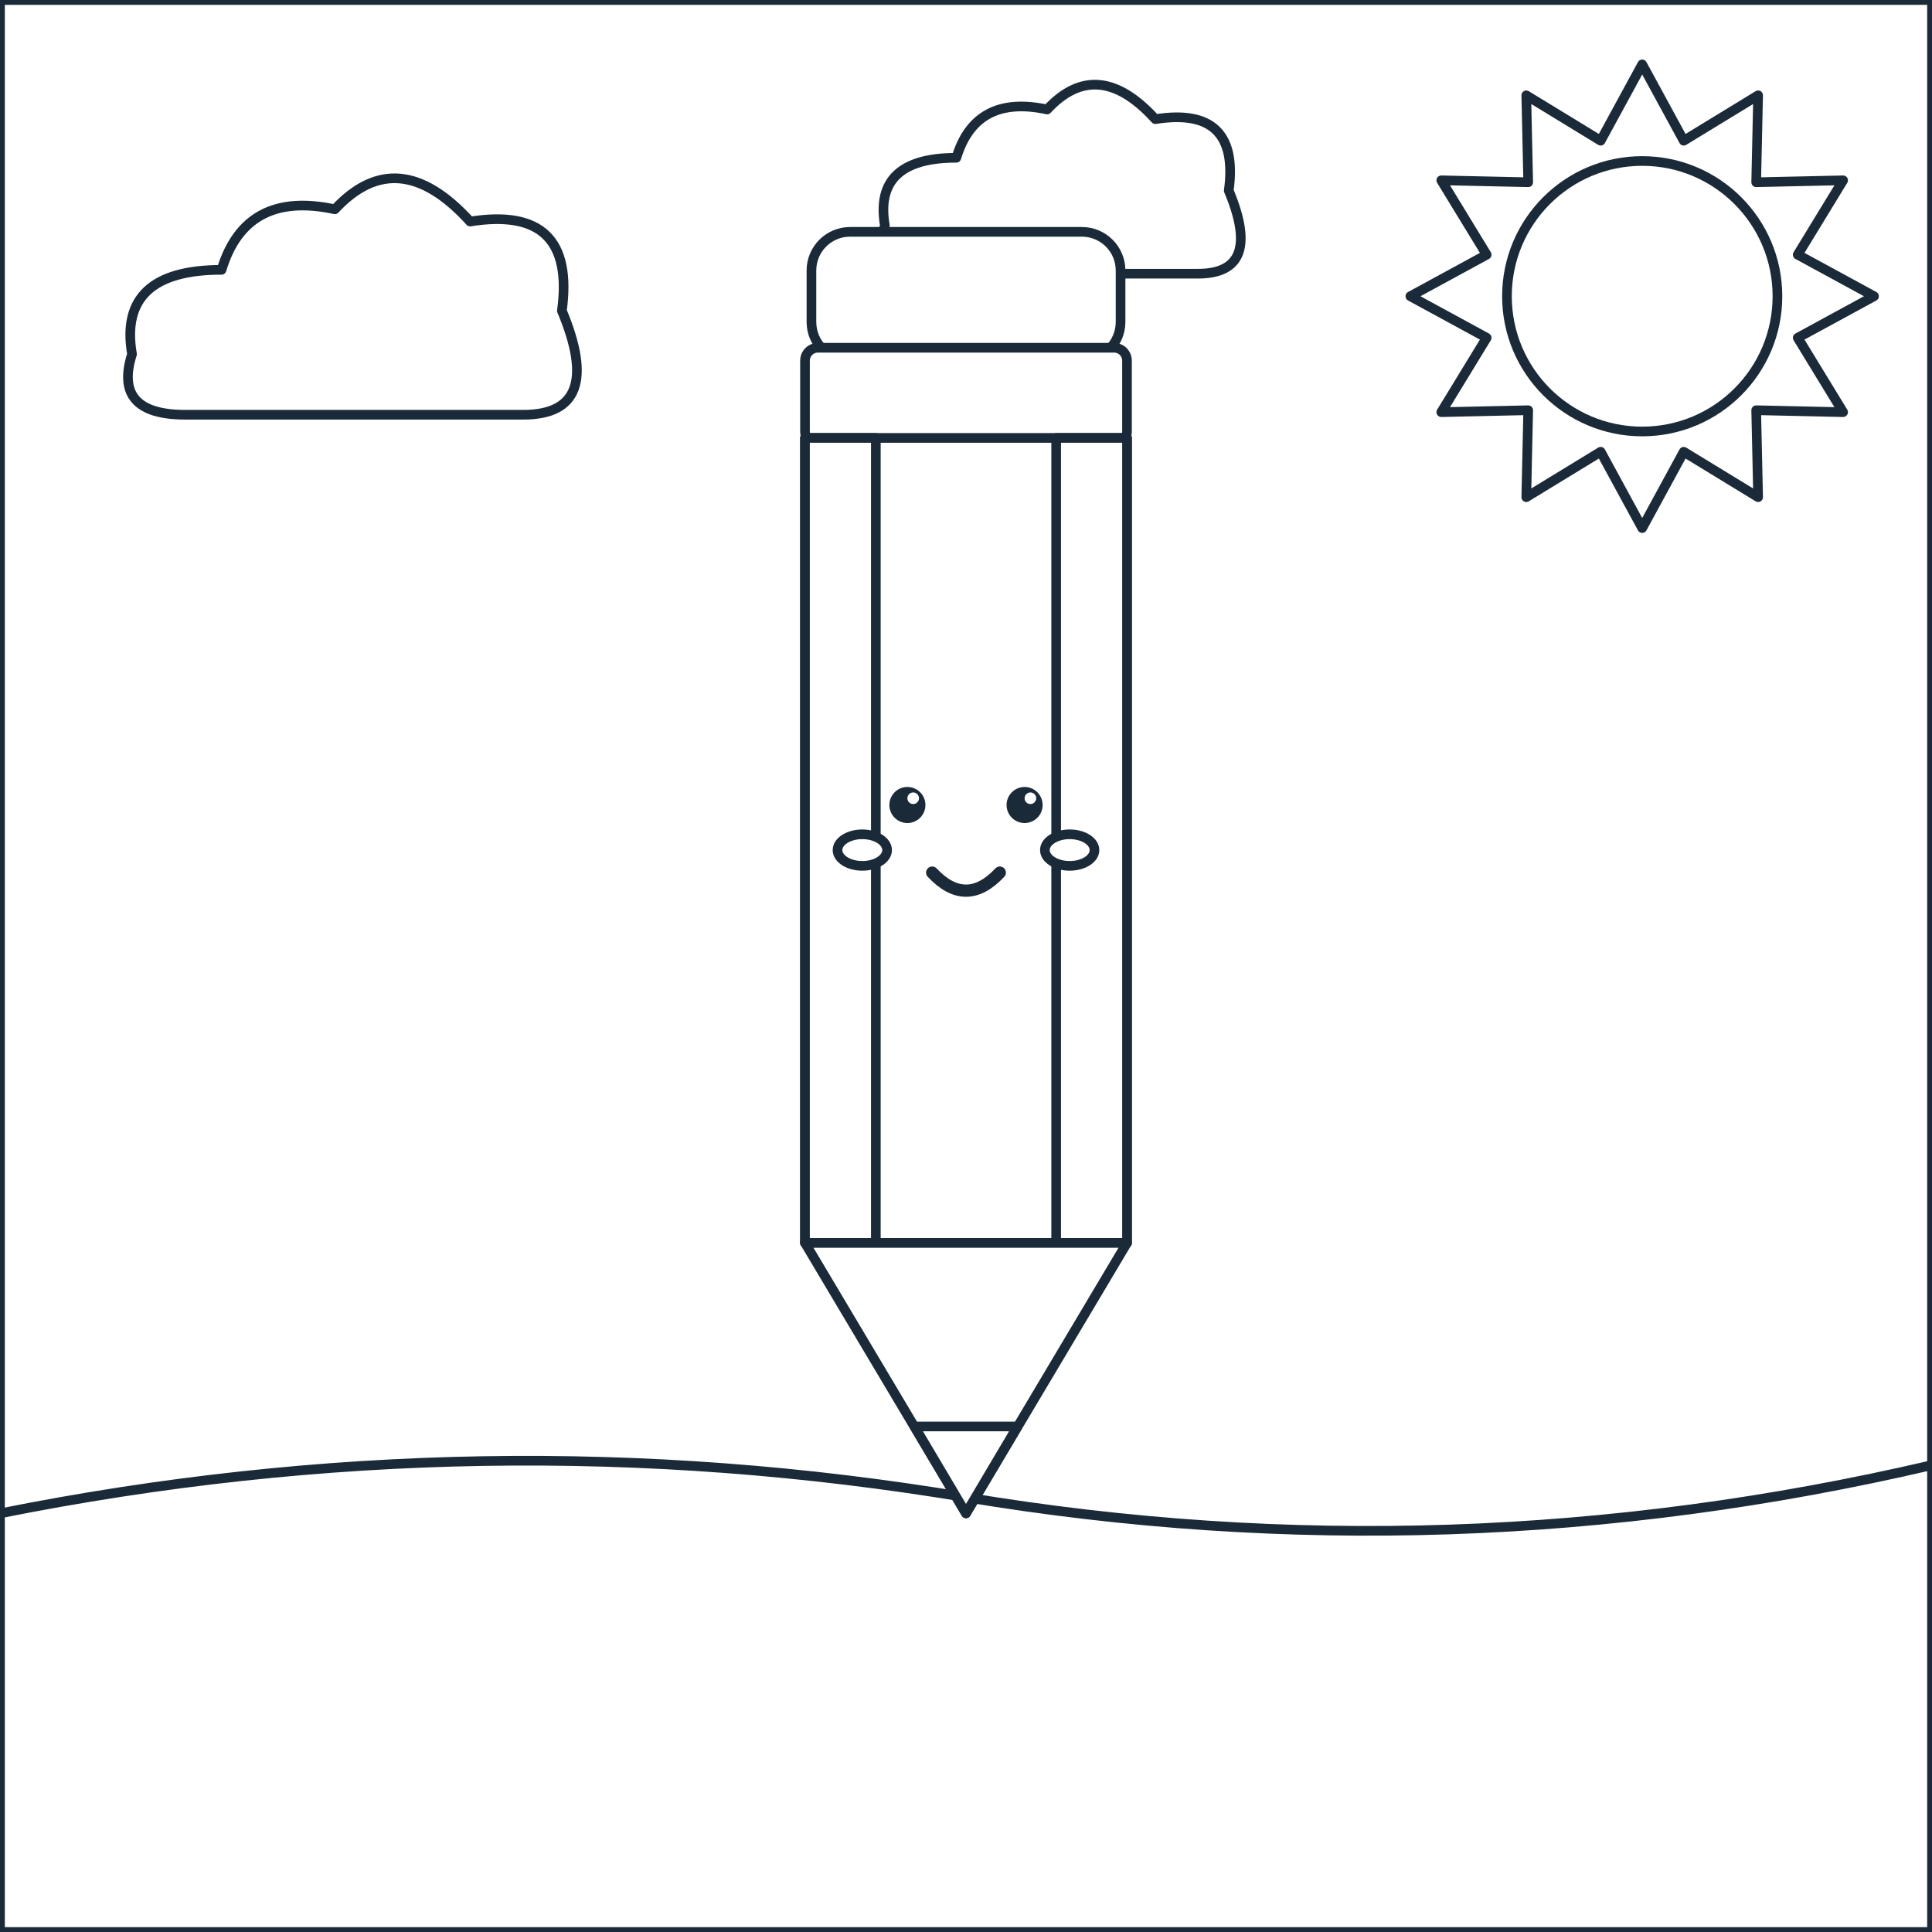
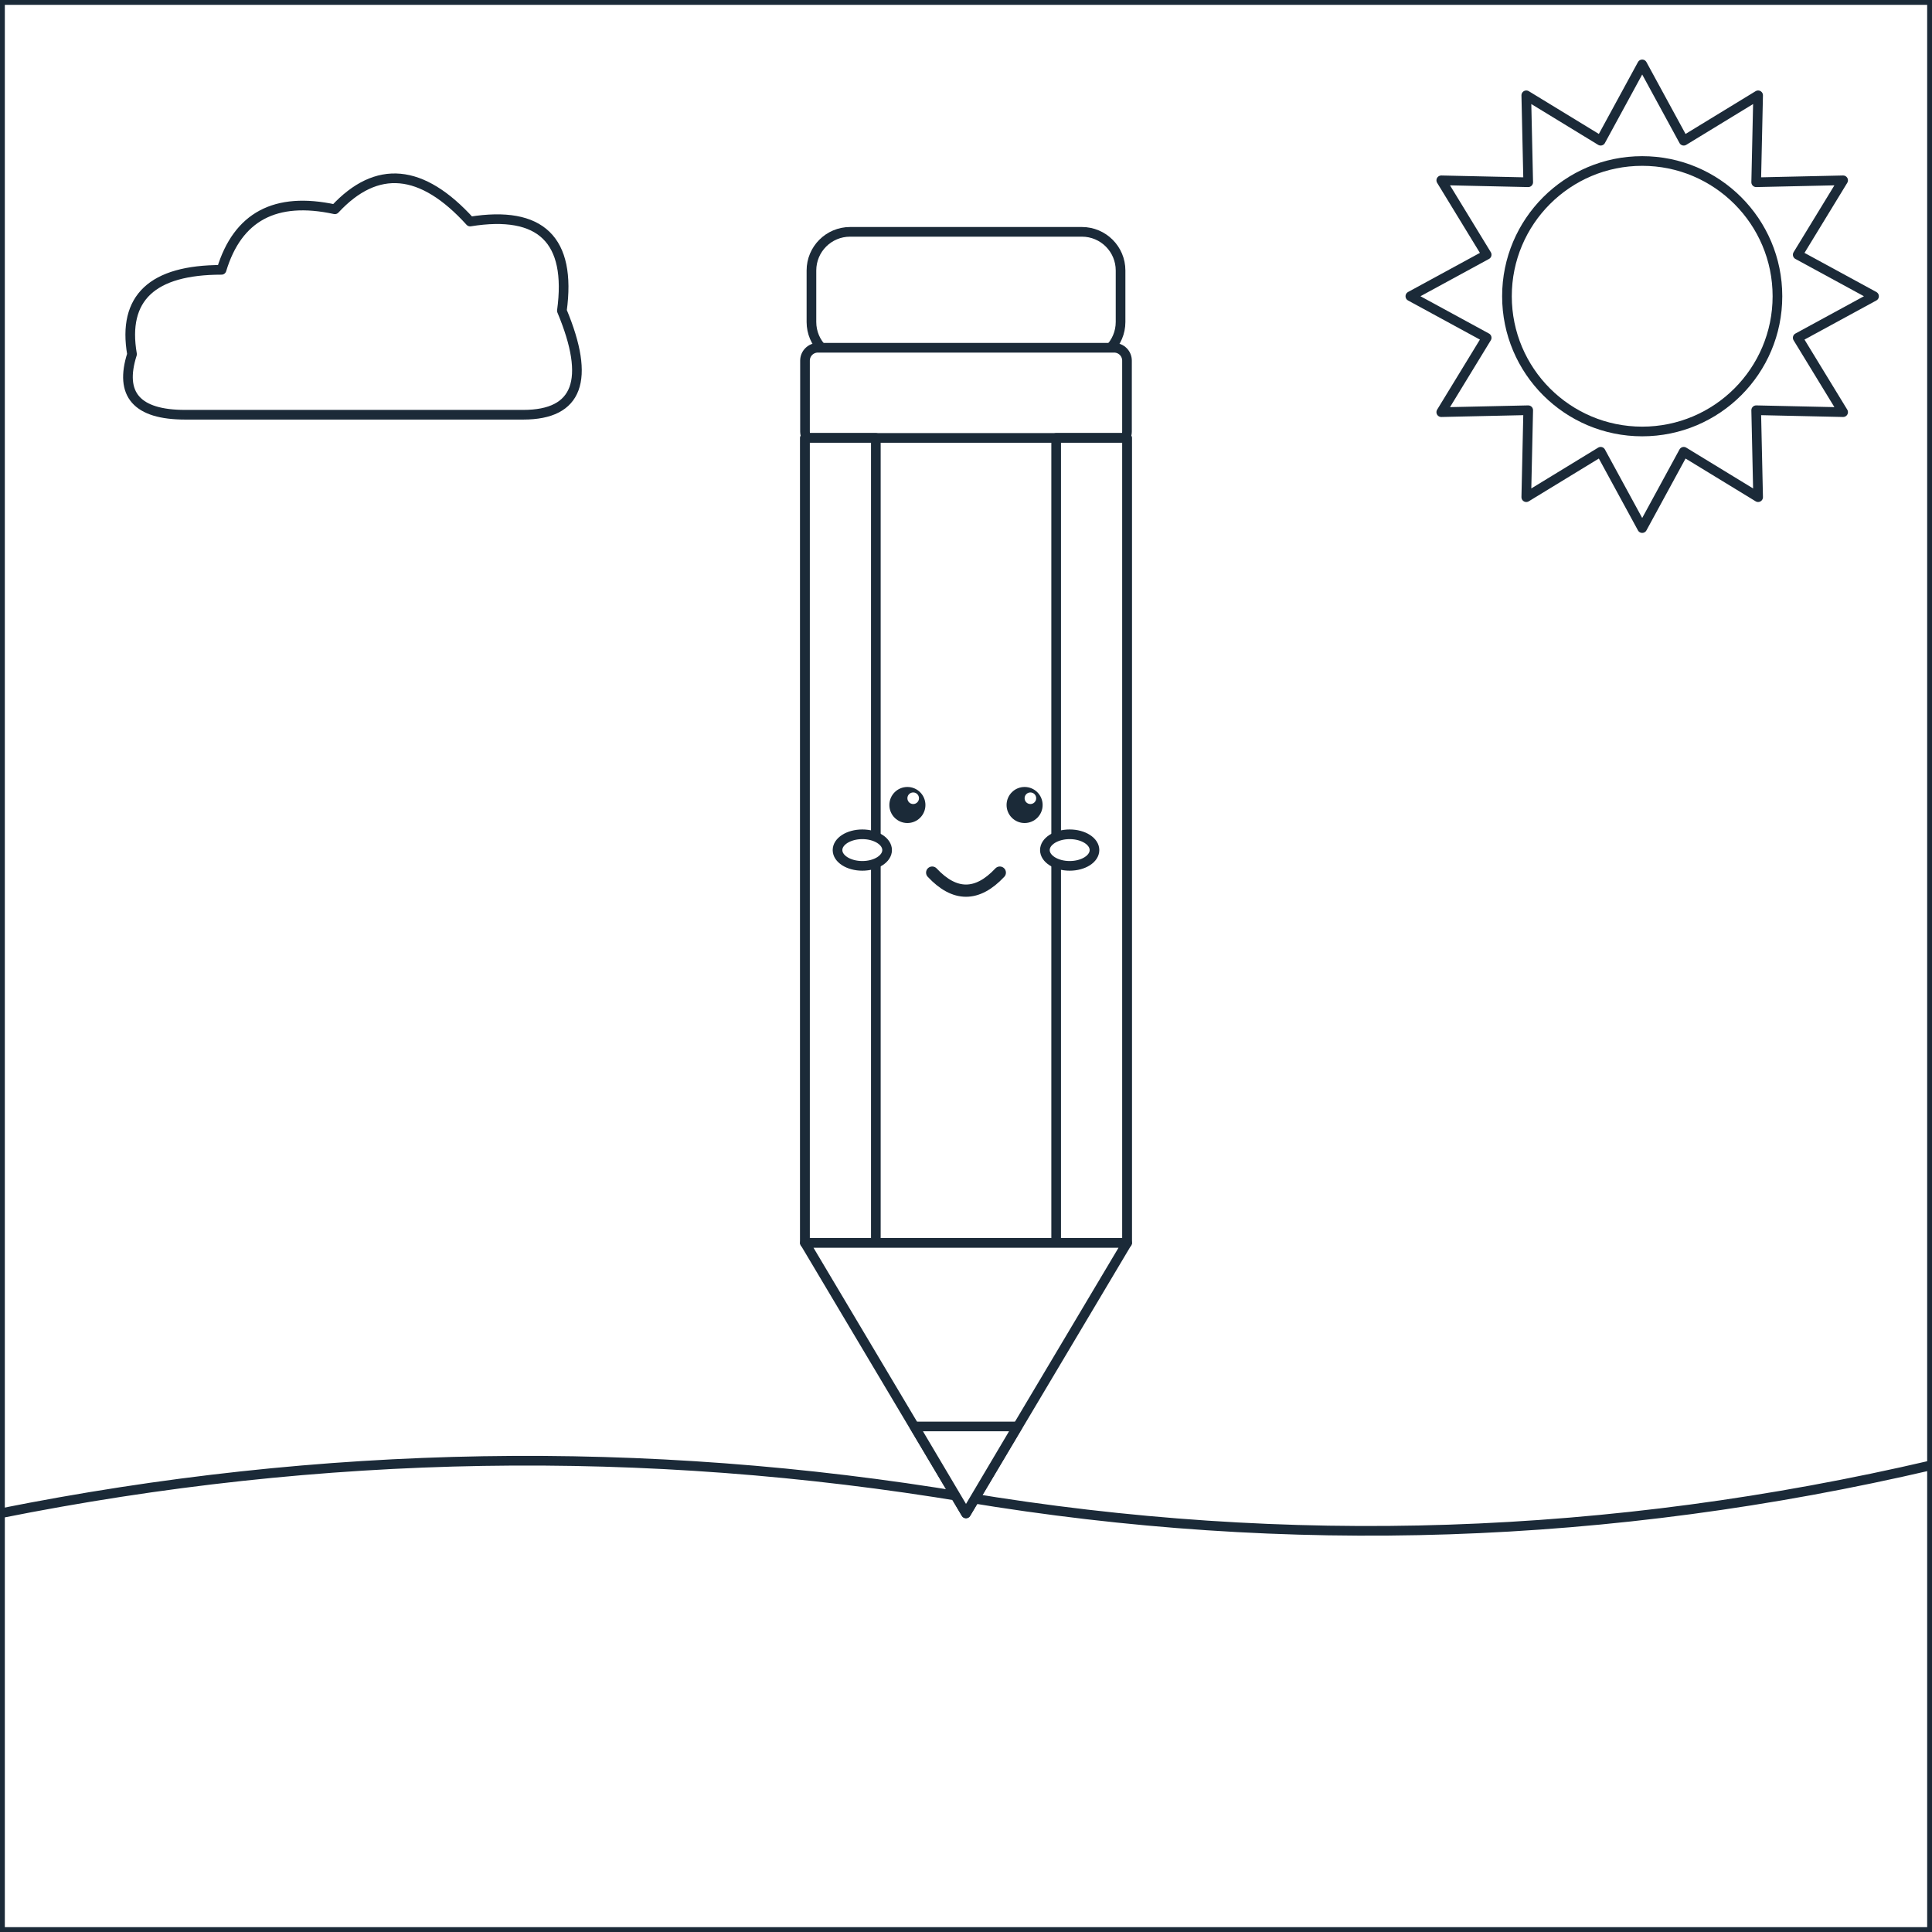
<svg xmlns="http://www.w3.org/2000/svg" viewBox="0 0 600 600" data-picture="but-chi-mau--the-c-hoa-si-nhi">
  <g class="scene-back">
    <rect x="0" y="0" width="600" height="600" rx="0" id="r-nen-troi" data-region="nen-troi" class="region" fill="#FFFFFF" stroke="#1B2A38" stroke-width="3" stroke-linejoin="round" />
    <polygon points="510,20 522.9,43.7 546,29.6 545.4,56.6 572.4,56 558.3,79.1 582,92 558.3,104.9 572.4,128 545.4,127.4 546,154.4 522.9,140.3 510,164 497.1,140.3 474,154.4 474.6,127.4 447.6,128 461.7,104.9 438,92 461.7,79.1 447.6,56 474.6,56.6 474,29.6 497.1,43.7" id="r-tia-nang" data-region="tia-nang" class="region" fill="#FFFFFF" stroke="#1B2A38" stroke-width="3" stroke-linejoin="round" />
    <ellipse cx="510" cy="92" rx="42" ry="42" id="r-mat-troi" data-region="mat-troi" class="region" fill="#FFFFFF" stroke="#1B2A38" stroke-width="3" stroke-linejoin="round" />
    <path d="M 57.5 128.8 Q 35 128.8 41 110 Q 36.5 83.8 68.8 83.8 Q 76.3 59 104 65 Q 123.5 44 146 68.8 Q 179 63.5 174.5 96.5 Q 188 128.8 162.5 128.8 Z" id="r-may-1" data-region="may-1" class="region" fill="#FFFFFF" stroke="#1B2A38" stroke-width="3" stroke-linejoin="round" />
-     <path d="M 288 85 Q 270 85 274.8 70 Q 271.2 49 297 49 Q 303 29.2 325.2 34 Q 340.8 17.2 358.8 37 Q 385.2 32.8 381.6 59.2 Q 392.4 85 372 85 Z" id="r-may-2" data-region="may-2" class="region" fill="#FFFFFF" stroke="#1B2A38" stroke-width="3" stroke-linejoin="round" />
    <path d="M 0 470 Q 150 440 300 465 Q 450 490 600 455 L 600 600 L 0 600 Z" id="r-nen-dat" data-region="nen-dat" class="region" fill="#FFFFFF" stroke="#1B2A38" stroke-width="3" stroke-linejoin="round" />
  </g>
  <g id="subject" class="subject anim-bounce">
    <rect x="252" y="72" width="96" height="40" rx="12" id="r-tay-bui" data-region="tay-bui" class="region" fill="#FFFFFF" stroke="#1B2A38" stroke-width="3" stroke-linejoin="round" />
    <rect x="250" y="108" width="100" height="30" rx="4" id="r-dai-bac" data-region="dai-bac" class="region" fill="#FFFFFF" stroke="#1B2A38" stroke-width="3" stroke-linejoin="round" />
    <rect x="250" y="136" width="100" height="250" rx="0" id="r-than-but-chi" data-region="than-but-chi" class="region" fill="#FFFFFF" stroke="#1B2A38" stroke-width="3" stroke-linejoin="round" />
    <rect x="250" y="136" width="22" height="250" rx="0" id="r-canh-but-trai" data-region="canh-but-trai" class="region" fill="#FFFFFF" stroke="#1B2A38" stroke-width="3" stroke-linejoin="round" />
    <rect x="328" y="136" width="22" height="250" rx="0" id="r-canh-but-phai" data-region="canh-but-phai" class="region" fill="#FFFFFF" stroke="#1B2A38" stroke-width="3" stroke-linejoin="round" />
    <polygon points="250,386 350,386 300,470" id="r-go-but-chi" data-region="go-but-chi" class="region" fill="#FFFFFF" stroke="#1B2A38" stroke-width="3" stroke-linejoin="round" />
    <polygon points="284,443 316,443 300,470" id="r-ruot-but-chi" data-region="ruot-but-chi" class="region" fill="#FFFFFF" stroke="#1B2A38" stroke-width="3" stroke-linejoin="round" />
    <g class="deco" pointer-events="none">
      <circle cx="281.8" cy="250" r="5.6" fill="#1B2A38" />
    </g>
    <g class="deco" pointer-events="none">
      <circle cx="318.2" cy="250" r="5.6" fill="#1B2A38" />
    </g>
    <g class="deco" pointer-events="none">
      <circle cx="283.6" cy="247.9" r="1.8" fill="#FFFFFF" />
    </g>
    <g class="deco" pointer-events="none">
      <circle cx="320" cy="247.9" r="1.8" fill="#FFFFFF" />
    </g>
    <ellipse cx="267.8" cy="264" rx="7.7" ry="4.9" id="r-ma-trai" data-region="ma-trai" class="region" fill="#FFFFFF" stroke="#1B2A38" stroke-width="3" stroke-linejoin="round" />
    <ellipse cx="332.2" cy="264" rx="7.7" ry="4.9" id="r-ma-phai" data-region="ma-phai" class="region" fill="#FFFFFF" stroke="#1B2A38" stroke-width="3" stroke-linejoin="round" />
    <g class="deco" pointer-events="none">
      <path d="M 289.5 271 Q 300 282.2 310.5 271" fill="none" stroke="#1B2A38" stroke-width="3.8" stroke-linecap="round" stroke-linejoin="round" />
    </g>
  </g>
  <g class="scene-front">

</g>
</svg>
